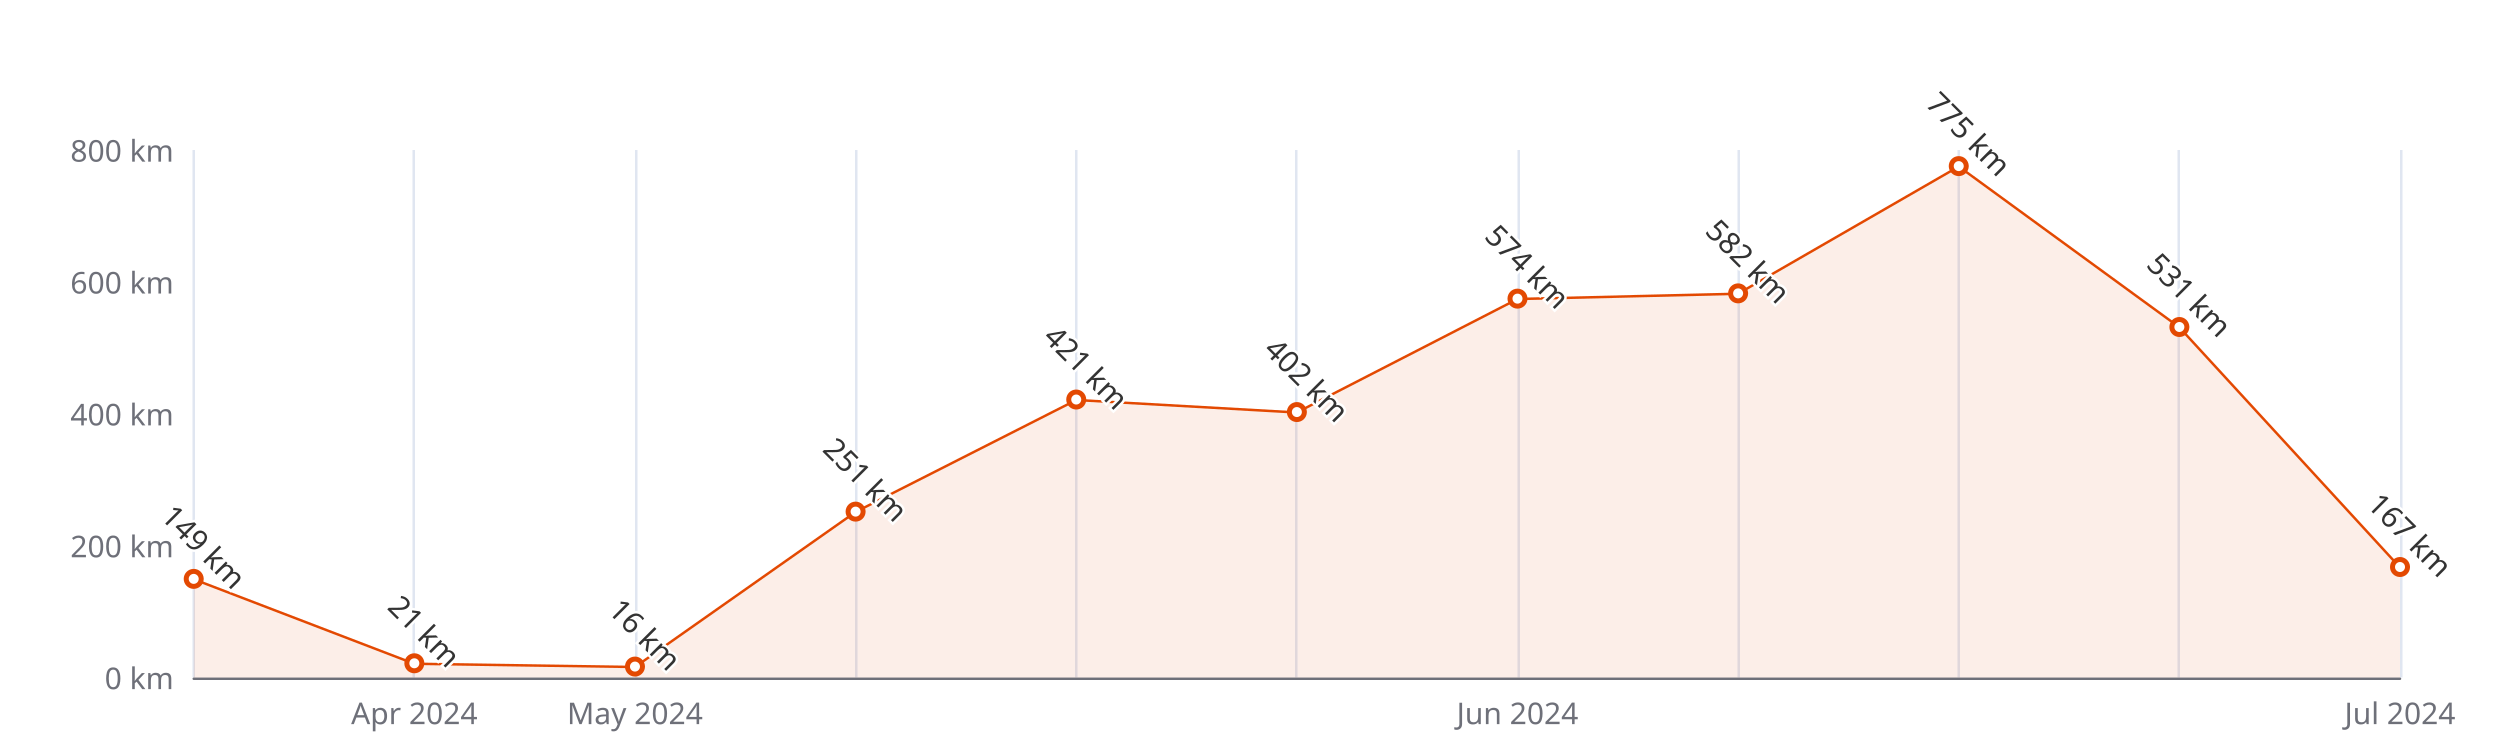
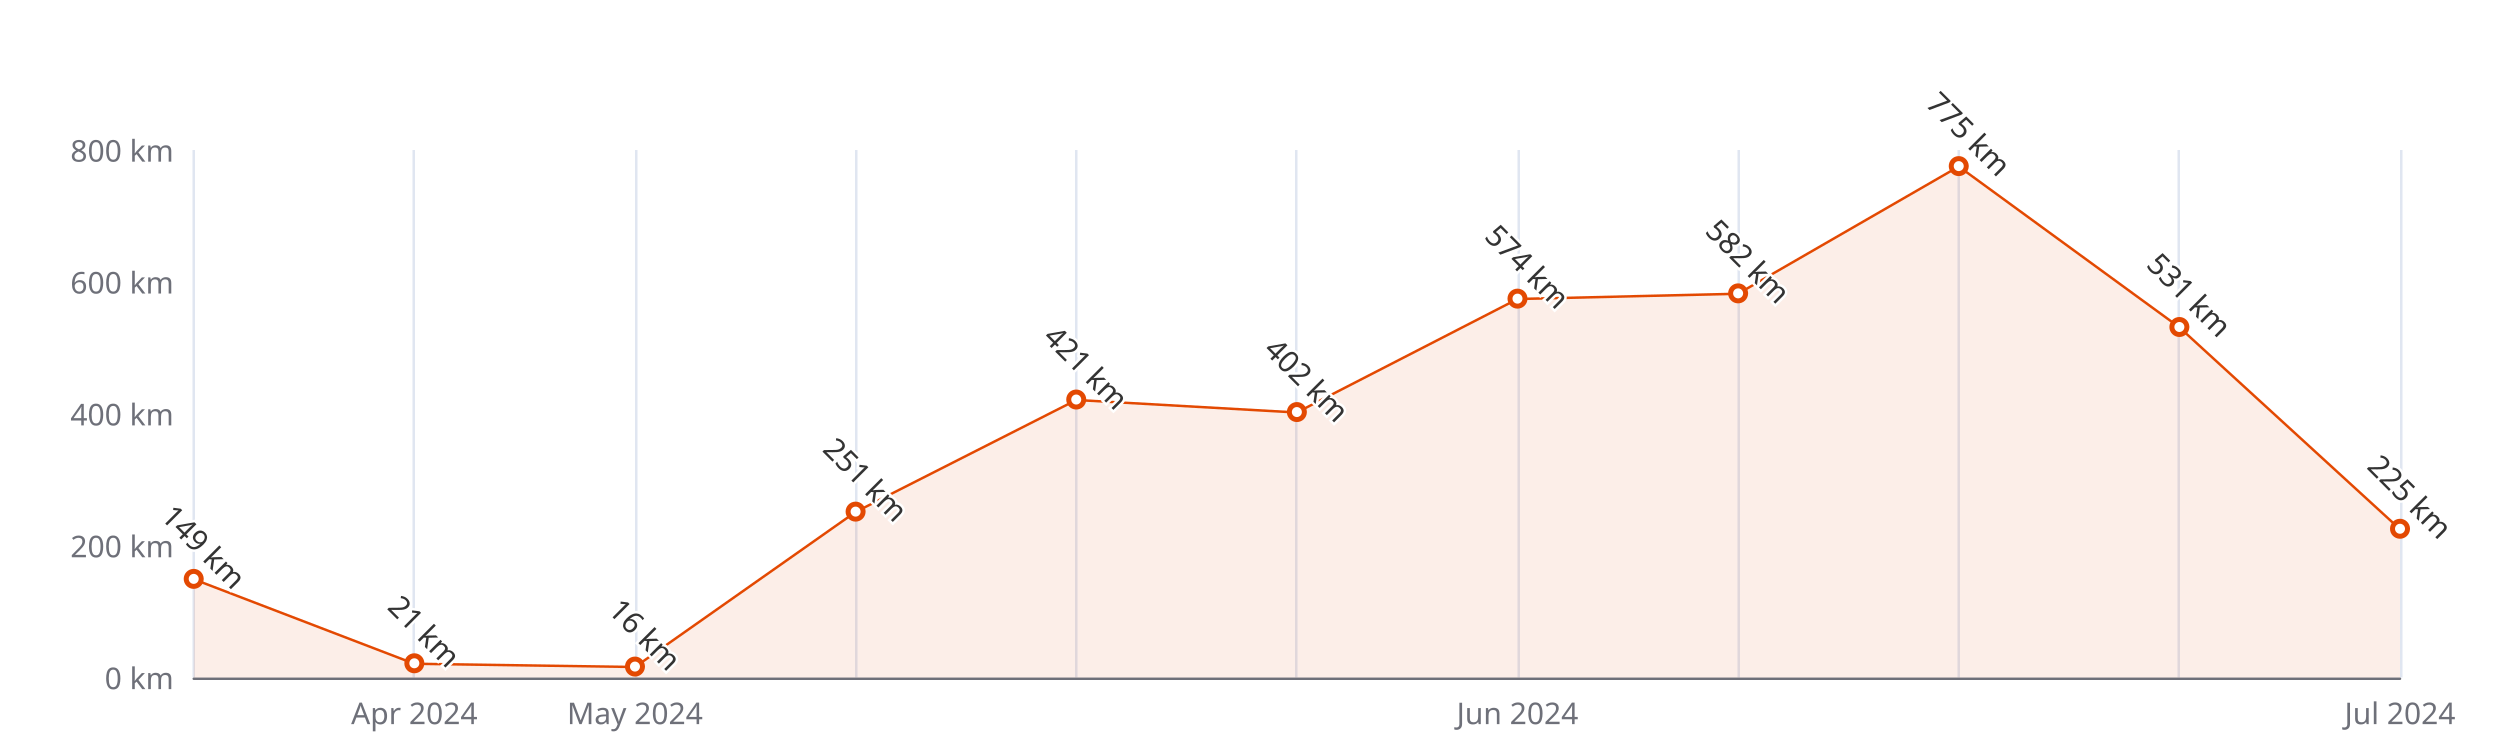
<svg xmlns="http://www.w3.org/2000/svg" width="1000" height="300" version="1.1" baseProfile="full" viewBox="0 0 1000 300">
  <rect width="1000" height="300" x="0" y="0" id="0" fill="#ffffff" />
  <path d="M77.5 60L77.5 271" fill="none" stroke="#E0E6F1" />
  <path d="M165.5 60L165.5 271" fill="none" stroke="#E0E6F1" />
  <path d="M254.5 60L254.5 271" fill="none" stroke="#E0E6F1" />
  <path d="M342.5 60L342.5 271" fill="none" stroke="#E0E6F1" />
  <path d="M430.5 60L430.5 271" fill="none" stroke="#E0E6F1" />
  <path d="M518.5 60L518.5 271" fill="none" stroke="#E0E6F1" />
  <path d="M607.5 60L607.5 271" fill="none" stroke="#E0E6F1" />
  <path d="M695.5 60L695.5 271" fill="none" stroke="#E0E6F1" />
  <path d="M783.5 60L783.5 271" fill="none" stroke="#E0E6F1" />
  <path d="M871.5 60L871.5 271" fill="none" stroke="#E0E6F1" />
  <path d="M960.5 60L960.5 271" fill="none" stroke="#E0E6F1" />
  <path d="M77.5 271.5L960 271.5" fill="none" stroke="#6E7079" stroke-linecap="round" />
  <text dominant-baseline="central" text-anchor="end" style="font-size:12px;font-family:sans-serif;" xml:space="preserve" transform="translate(69.48 271)" fill="#6E7079">0 km</text>
  <text dominant-baseline="central" text-anchor="end" style="font-size:12px;font-family:sans-serif;" xml:space="preserve" transform="translate(69.48 218.25)" fill="#6E7079">200 km</text>
  <text dominant-baseline="central" text-anchor="end" style="font-size:12px;font-family:sans-serif;" xml:space="preserve" transform="translate(69.48 165.5)" fill="#6E7079">400 km</text>
  <text dominant-baseline="central" text-anchor="end" style="font-size:12px;font-family:sans-serif;" xml:space="preserve" transform="translate(69.48 112.75)" fill="#6E7079">600 km</text>
  <text dominant-baseline="central" text-anchor="end" style="font-size:12px;font-family:sans-serif;" xml:space="preserve" transform="translate(69.48 60)" fill="#6E7079">800 km</text>
  <text dominant-baseline="central" text-anchor="middle" style="font-size:12px;font-family:sans-serif;" xml:space="preserve" y="6" transform="translate(165.732 279)" fill="#6E7079">Apr 2024</text>
  <text dominant-baseline="central" text-anchor="middle" style="font-size:12px;font-family:sans-serif;" xml:space="preserve" y="6" transform="translate(253.984 279)" fill="#6E7079">May 2024</text>
  <text dominant-baseline="central" text-anchor="middle" style="font-size:12px;font-family:sans-serif;" xml:space="preserve" y="6" transform="translate(606.992 279)" fill="#6E7079">Jun 2024</text>
  <text dominant-baseline="central" text-anchor="middle" style="font-size:12px;font-family:sans-serif;" xml:space="preserve" y="6" transform="translate(960 279)" fill="#6E7079">Jul 2024</text>
  <g clip-path="url(#zr5-c0)">
-     <path d="M77.5 231.7L165.7 265.5L254 266.8L342.2 204.8L430.5 160L518.7 165L607 119.6L695.2 117.5L783.5 66.6L871.7 130.9L960 227L960 271L871.7 271L783.5 271L695.2 271L607 271L518.7 271L430.5 271L342.2 271L254 271L165.7 271L77.5 271Z" fill="rgb(227,73,2)" fill-opacity="0.09" />
-     <path d="M77.5 231.7L165.7 265.5L254 266.8L342.2 204.8L430.5 160L518.7 165L607 119.6L695.2 117.5L783.5 66.6L871.7 130.9L960 227" fill="none" stroke="#E34902" stroke-linejoin="bevel" />
+     <path d="M77.5 231.7L165.7 265.5L254 266.8L342.2 204.8L430.5 160L518.7 165L607 119.6L695.2 117.5L783.5 66.6L871.7 130.9L960 211.7L960 271L871.7 271L783.5 271L695.2 271L607 271L518.7 271L430.5 271L342.2 271L254 271L165.7 271L77.5 271Z" fill="rgb(227,73,2)" fill-opacity="0.09" />
+     <path d="M77.5 231.7L165.7 265.5L254 266.8L342.2 204.8L430.5 160L518.7 165L607 119.6L695.2 117.5L783.5 66.6L871.7 130.9L960 211.7" fill="none" stroke="#E34902" stroke-linejoin="bevel" />
  </g>
  <path d="M1 0A1 1 0 1 1 1 -0.1A1 1 0 0 1 1 0" transform="matrix(3,0,0,3,77.48,231.7012)" fill="#fff" stroke="#E34902" stroke-width="0.667" />
  <path d="M1 0A1 1 0 1 1 1 -0.1A1 1 0 0 1 1 0" transform="matrix(3,0,0,3,165.732,265.4612)" fill="#fff" stroke="#E34902" stroke-width="0.667" />
  <path d="M1 0A1 1 0 1 1 1 -0.1A1 1 0 0 1 1 0" transform="matrix(3,0,0,3,253.984,266.78)" fill="#fff" stroke="#E34902" stroke-width="0.667" />
  <path d="M1 0A1 1 0 1 1 1 -0.1A1 1 0 0 1 1 0" transform="matrix(3,0,0,3,342.236,204.7988)" fill="#fff" stroke="#E34902" stroke-width="0.667" />
  <path d="M1 0A1 1 0 1 1 1 -0.1A1 1 0 0 1 1 0" transform="matrix(3,0,0,3,430.488,159.9612)" fill="#fff" stroke="#E34902" stroke-width="0.667" />
  <path d="M1 0A1 1 0 1 1 1 -0.1A1 1 0 0 1 1 0" transform="matrix(3,0,0,3,518.74,164.9725)" fill="#fff" stroke="#E34902" stroke-width="0.667" />
  <path d="M1 0A1 1 0 1 1 1 -0.1A1 1 0 0 1 1 0" transform="matrix(3,0,0,3,606.992,119.6075)" fill="#fff" stroke="#E34902" stroke-width="0.667" />
  <path d="M1 0A1 1 0 1 1 1 -0.1A1 1 0 0 1 1 0" transform="matrix(3,0,0,3,695.244,117.4975)" fill="#fff" stroke="#E34902" stroke-width="0.667" />
  <path d="M1 0A1 1 0 1 1 1 -0.1A1 1 0 0 1 1 0" transform="matrix(3,0,0,3,783.496,66.5938)" fill="#fff" stroke="#E34902" stroke-width="0.667" />
  <path d="M1 0A1 1 0 1 1 1 -0.1A1 1 0 0 1 1 0" transform="matrix(3,0,0,3,871.748,130.9487)" fill="#fff" stroke="#E34902" stroke-width="0.667" />
-   <path d="M1 0A1 1 0 1 1 1 -0.1A1 1 0 0 1 1 0" transform="matrix(3,0,0,3,960,226.9538)" fill="#fff" stroke="#E34902" stroke-width="0.667" />
+   <path d="M1 0A1 1 0 1 1 1 -0.1A1 1 0 0 1 1 0" transform="matrix(3,0,0,3,960,211.6563)" fill="#fff" stroke="#E34902" stroke-width="0.667" />
  <text dominant-baseline="central" text-anchor="middle" style="font-size:12px;font-family:sans-serif;" xml:space="preserve" y="-6" transform="matrix(0.707,0.707,-0.707,0.707,77.48,222.7012)" fill="#333" stroke="rgb(255,255,255)" stroke-width="2" paint-order="stroke" stroke-miterlimit="2">149 km</text>
  <text dominant-baseline="central" text-anchor="middle" style="font-size:12px;font-family:sans-serif;" xml:space="preserve" y="-6" transform="matrix(0.707,0.707,-0.707,0.707,165.732,256.4612)" fill="#333" stroke="rgb(255,255,255)" stroke-width="2" paint-order="stroke" stroke-miterlimit="2">21 km</text>
  <text dominant-baseline="central" text-anchor="middle" style="font-size:12px;font-family:sans-serif;" xml:space="preserve" y="-6" transform="matrix(0.707,0.707,-0.707,0.707,253.984,257.78)" fill="#333" stroke="rgb(255,255,255)" stroke-width="2" paint-order="stroke" stroke-miterlimit="2">16 km</text>
  <text dominant-baseline="central" text-anchor="middle" style="font-size:12px;font-family:sans-serif;" xml:space="preserve" y="-6" transform="matrix(0.707,0.707,-0.707,0.707,342.236,195.7988)" fill="#333" stroke="rgb(255,255,255)" stroke-width="2" paint-order="stroke" stroke-miterlimit="2">251 km</text>
  <text dominant-baseline="central" text-anchor="middle" style="font-size:12px;font-family:sans-serif;" xml:space="preserve" y="-6" transform="matrix(0.707,0.707,-0.707,0.707,430.488,150.9612)" fill="#333" stroke="rgb(255,255,255)" stroke-width="2" paint-order="stroke" stroke-miterlimit="2">421 km</text>
  <text dominant-baseline="central" text-anchor="middle" style="font-size:12px;font-family:sans-serif;" xml:space="preserve" y="-6" transform="matrix(0.707,0.707,-0.707,0.707,518.74,155.9725)" fill="#333" stroke="rgb(255,255,255)" stroke-width="2" paint-order="stroke" stroke-miterlimit="2">402 km</text>
  <text dominant-baseline="central" text-anchor="middle" style="font-size:12px;font-family:sans-serif;" xml:space="preserve" y="-6" transform="matrix(0.707,0.707,-0.707,0.707,606.992,110.6075)" fill="#333" stroke="rgb(255,255,255)" stroke-width="2" paint-order="stroke" stroke-miterlimit="2">574 km</text>
  <text dominant-baseline="central" text-anchor="middle" style="font-size:12px;font-family:sans-serif;" xml:space="preserve" y="-6" transform="matrix(0.707,0.707,-0.707,0.707,695.244,108.4975)" fill="#333" stroke="rgb(255,255,255)" stroke-width="2" paint-order="stroke" stroke-miterlimit="2">582 km</text>
  <text dominant-baseline="central" text-anchor="middle" style="font-size:12px;font-family:sans-serif;" xml:space="preserve" y="-6" transform="matrix(0.707,0.707,-0.707,0.707,783.496,57.5938)" fill="#333" stroke="rgb(255,255,255)" stroke-width="2" paint-order="stroke" stroke-miterlimit="2">775 km</text>
  <text dominant-baseline="central" text-anchor="middle" style="font-size:12px;font-family:sans-serif;" xml:space="preserve" y="-6" transform="matrix(0.707,0.707,-0.707,0.707,871.748,121.9487)" fill="#333" stroke="rgb(255,255,255)" stroke-width="2" paint-order="stroke" stroke-miterlimit="2">531 km</text>
-   <text dominant-baseline="central" text-anchor="middle" style="font-size:12px;font-family:sans-serif;" xml:space="preserve" y="-6" transform="matrix(0.707,0.707,-0.707,0.707,960,217.9538)" fill="#333" stroke="rgb(255,255,255)" stroke-width="2" paint-order="stroke" stroke-miterlimit="2">167 km</text>
+   <text dominant-baseline="central" text-anchor="middle" style="font-size:12px;font-family:sans-serif;" xml:space="preserve" y="-6" transform="matrix(0.707,0.707,-0.707,0.707,960,202.6563)" fill="#333" stroke="rgb(255,255,255)" stroke-width="2" paint-order="stroke" stroke-miterlimit="2">225 km</text>
  <defs>
    <clipPath id="zr5-c0">
      <path d="M76 59.5l884 0l0 212l-884 0Z" fill="#000" />
    </clipPath>
  </defs>
</svg>
